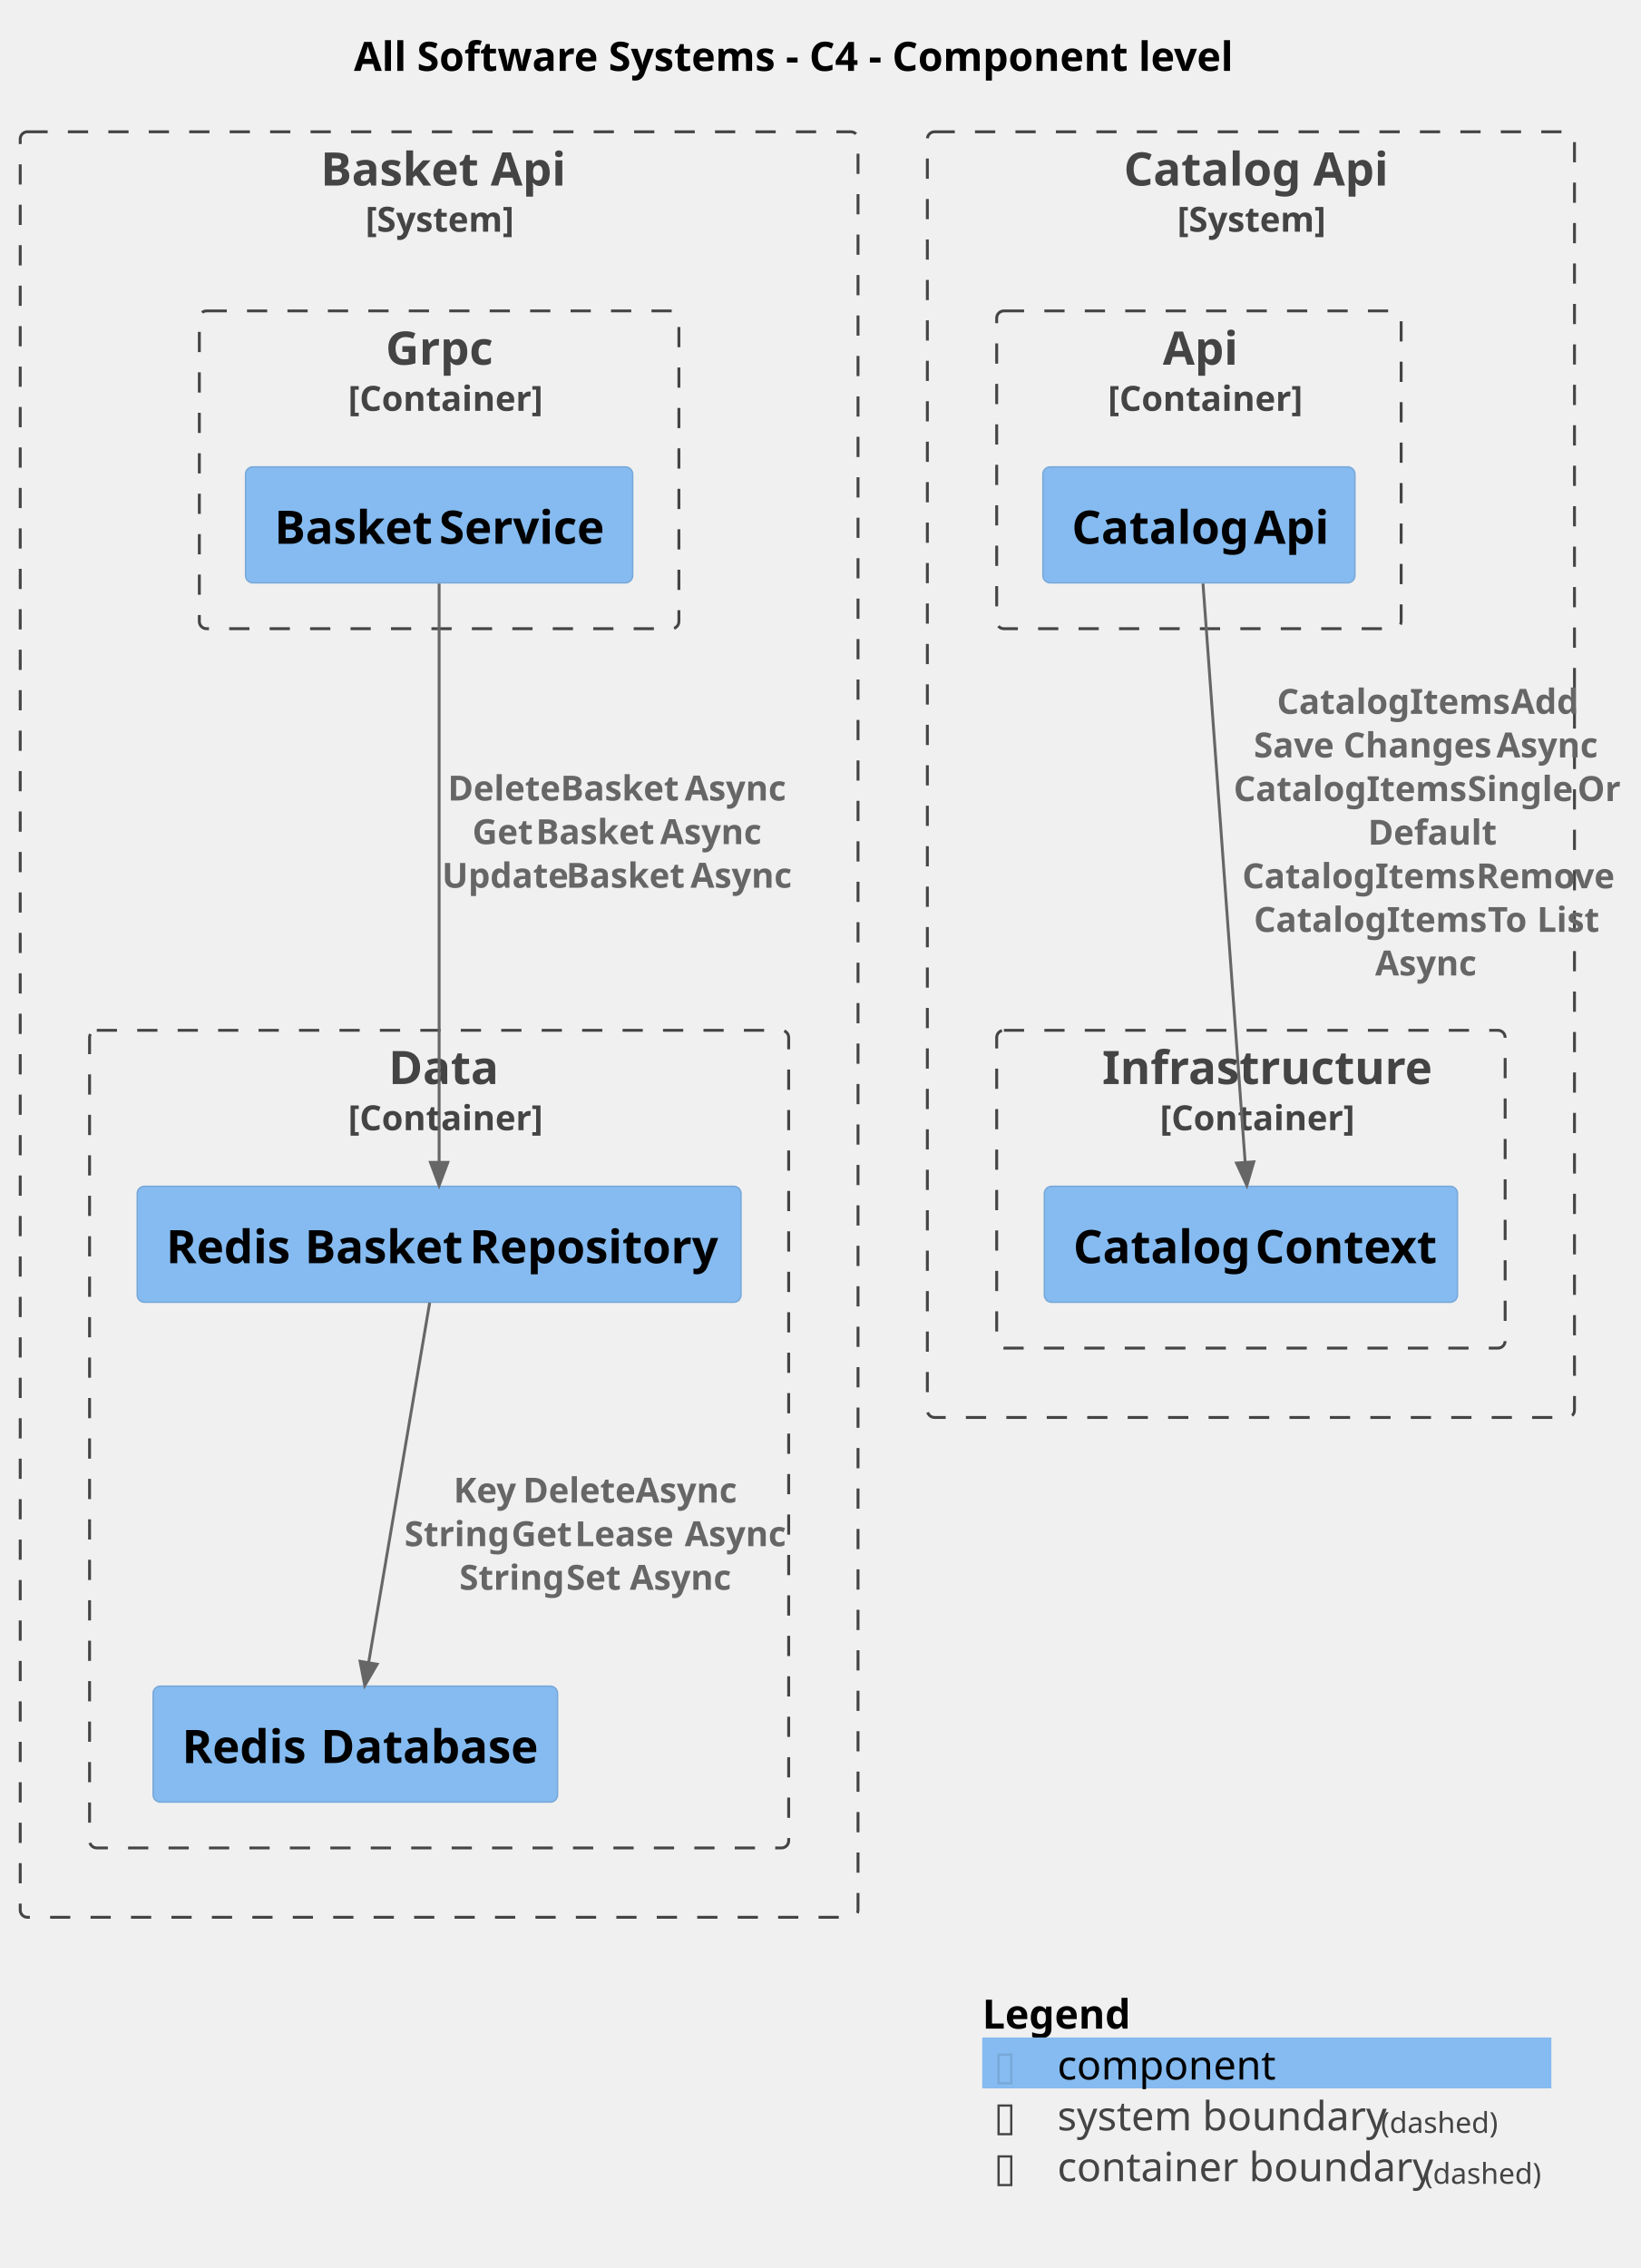
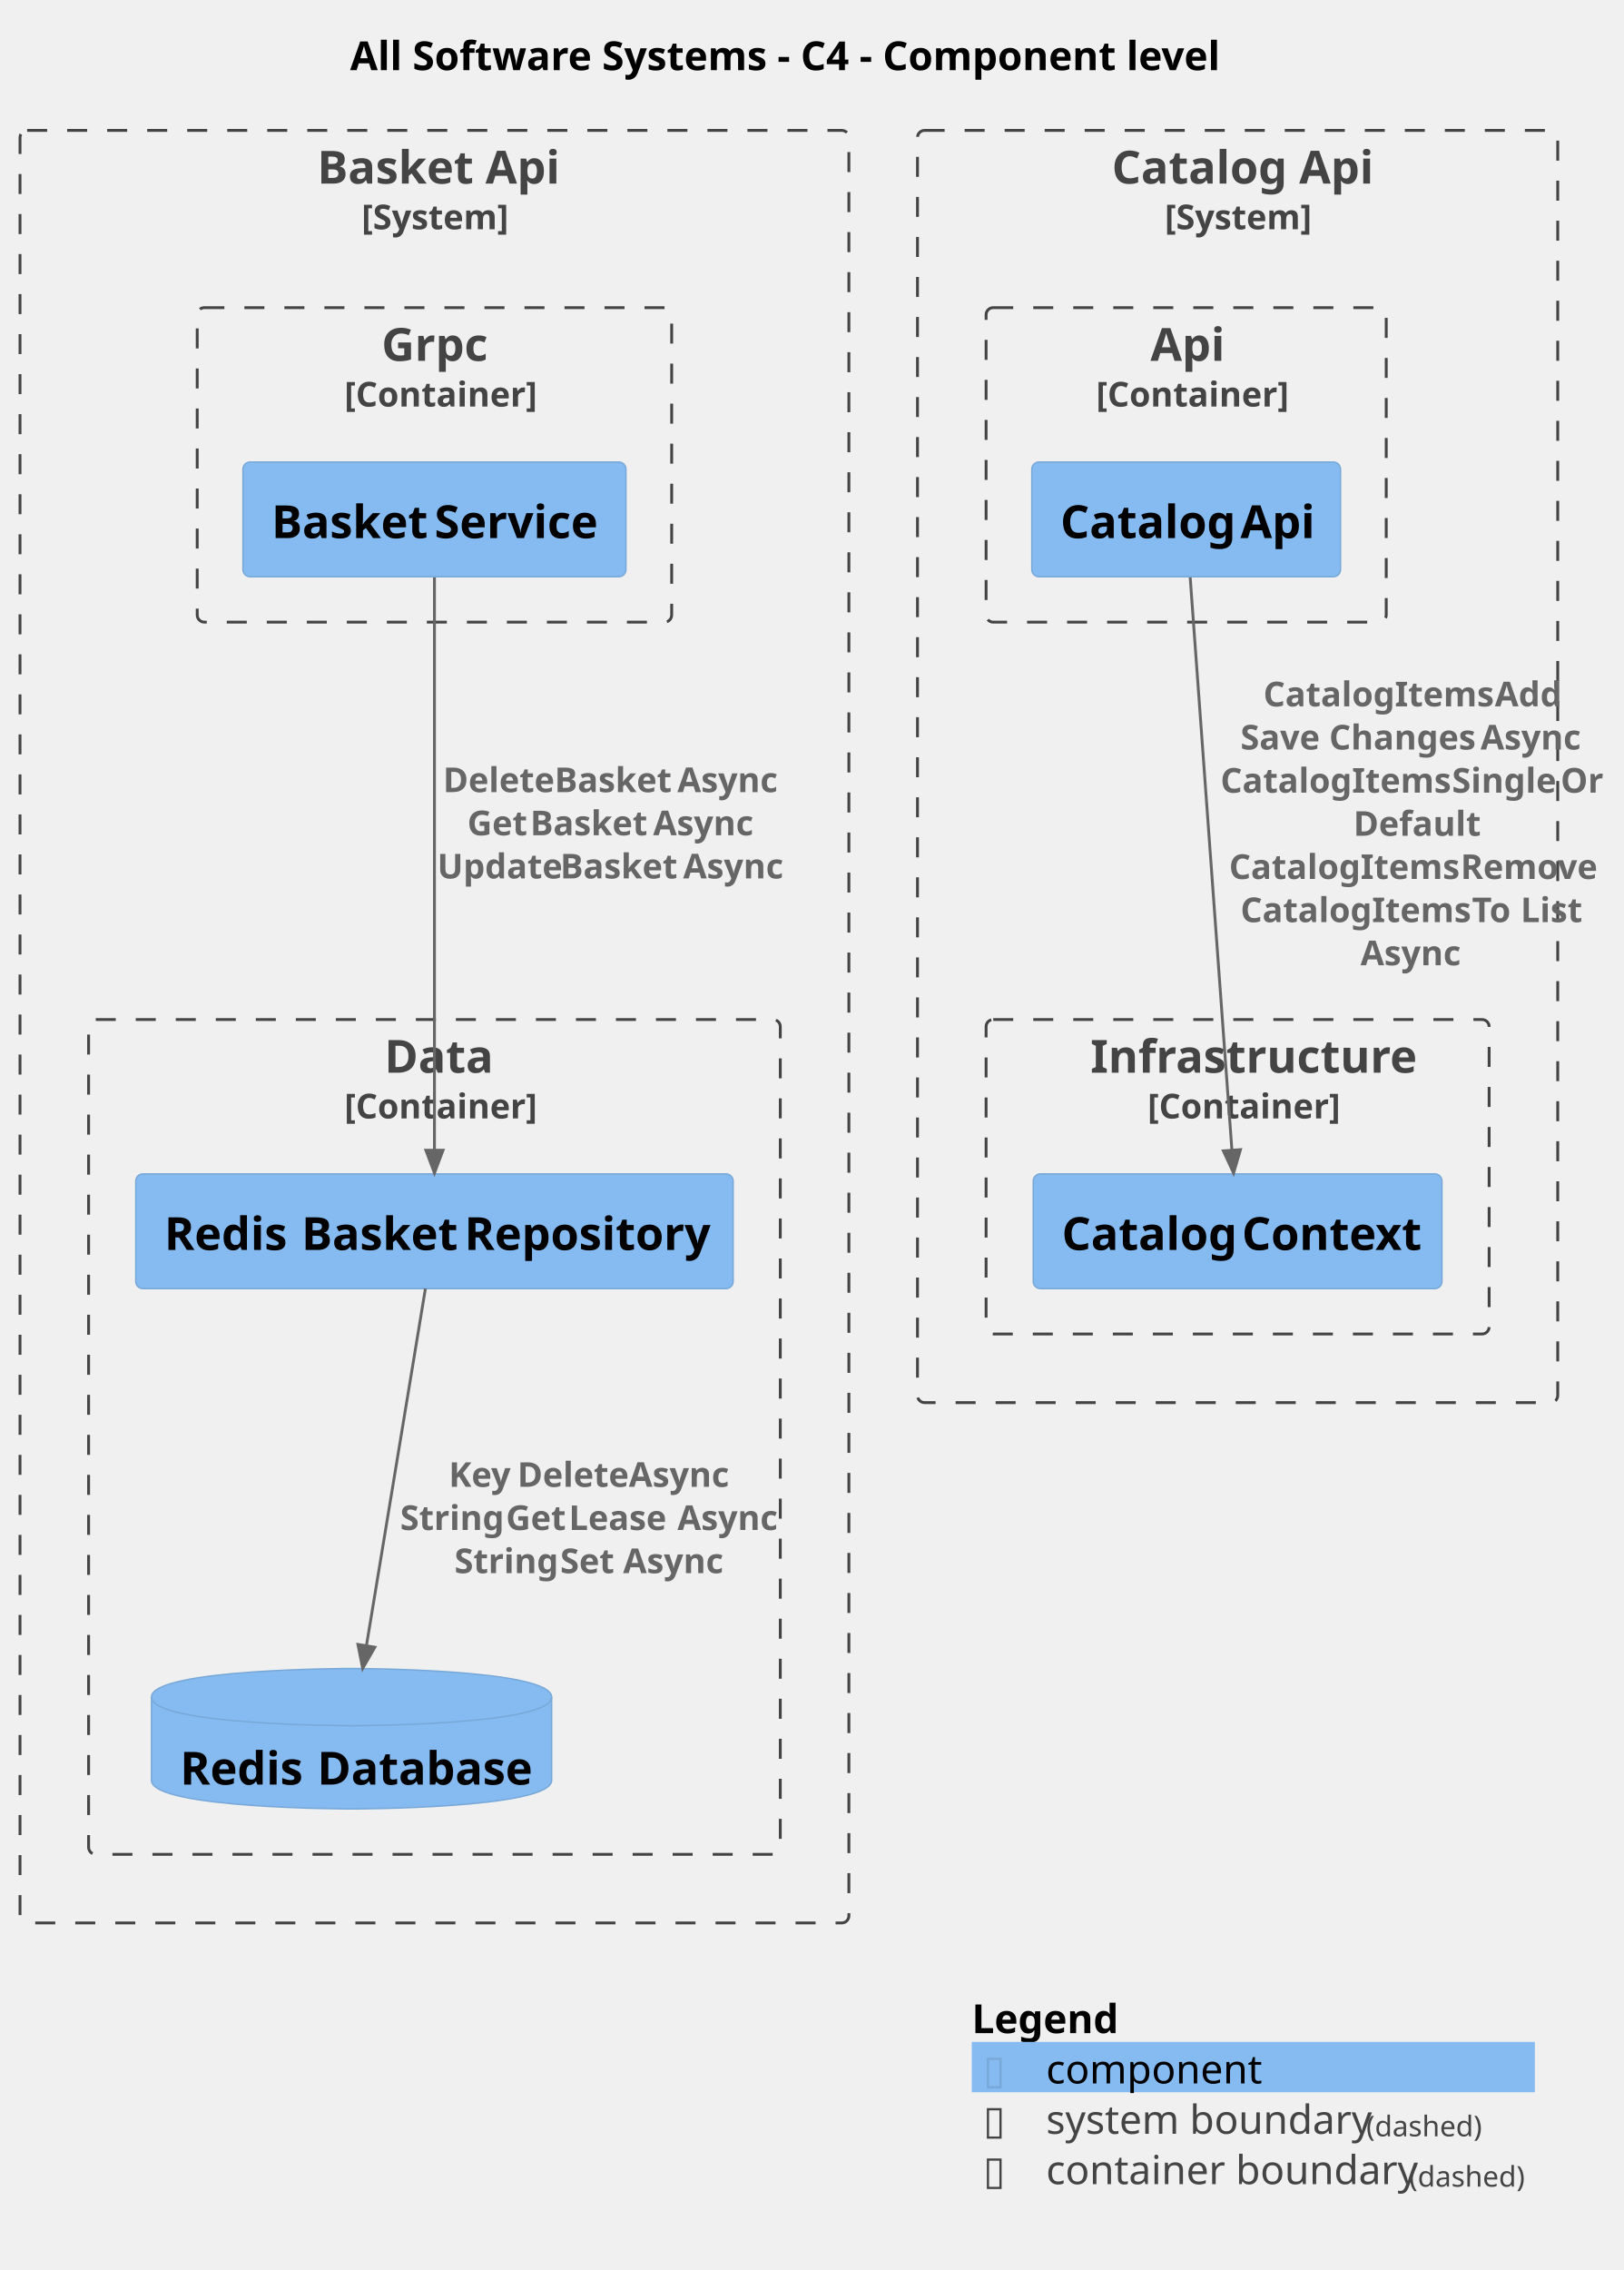
- <svg xmlns="http://www.w3.org/2000/svg" contentStyleType="text/css" height="785px" preserveAspectRatio="none" style="width:568px;height:785px;background:#FFFFFF;" version="1.1" viewBox="0 0 568 785" width="568px" zoomAndPan="magnify">
+ <svg xmlns="http://www.w3.org/2000/svg" contentStyleType="text/css" height="794px" preserveAspectRatio="none" style="width:568px;height:794px;background:#FFFFFF;" version="1.1" viewBox="0 0 568 794" width="568px" zoomAndPan="magnify">
  <defs />
  <g>
    <text fill="#000000" font-family="sans-serif" font-size="14" font-weight="bold" lengthAdjust="spacing" textLength="309" x="122.5" y="24.533">All Software Systems - C4 - Component level</text>
    <g id="cluster_DotNetEShop.SoftwareSystems.BasketApi">
-       <rect fill="none" height="618" rx="2.5" ry="2.5" style="stroke:#444444;stroke-width:1.0;stroke-dasharray:7.0,7.0;" width="290" x="7" y="45.609" />
+       <rect fill="none" height="627" rx="2.5" ry="2.5" style="stroke:#444444;stroke-width:1.0;stroke-dasharray:7.0,7.0;" width="290" x="7" y="45.609" />
      <text fill="#444444" font-family="sans-serif" font-size="16" font-weight="bold" lengthAdjust="spacing" textLength="82" x="111" y="64.219">Basket Api</text>
      <text fill="#444444" font-family="sans-serif" font-size="12" font-weight="bold" lengthAdjust="spacing" textLength="51" x="126.5" y="80.191">[System]</text>
    </g>
    <g id="cluster_DotNetEShop.SoftwareSystems.BasketApi.Containers.Data">
-       <rect fill="none" height="283" rx="2.5" ry="2.5" style="stroke:#444444;stroke-width:1.0;stroke-dasharray:7.0,7.0;" width="242" x="31" y="356.609" />
+       <rect fill="none" height="292" rx="2.5" ry="2.5" style="stroke:#444444;stroke-width:1.0;stroke-dasharray:7.0,7.0;" width="242" x="31" y="356.609" />
      <text fill="#444444" font-family="sans-serif" font-size="16" font-weight="bold" lengthAdjust="spacing" textLength="35" x="134.5" y="375.219">Data</text>
      <text fill="#444444" font-family="sans-serif" font-size="12" font-weight="bold" lengthAdjust="spacing" textLength="63" x="120.5" y="391.191">[Container]</text>
    </g>
    <g id="cluster_DotNetEShop.SoftwareSystems.BasketApi.Containers.Grpc">
      <rect fill="none" height="110" rx="2.5" ry="2.5" style="stroke:#444444;stroke-width:1.0;stroke-dasharray:7.0,7.0;" width="166" x="69" y="107.609" />
      <text fill="#444444" font-family="sans-serif" font-size="16" font-weight="bold" lengthAdjust="spacing" textLength="37" x="133.5" y="126.219">Grpc</text>
      <text fill="#444444" font-family="sans-serif" font-size="12" font-weight="bold" lengthAdjust="spacing" textLength="63" x="120.5" y="142.191">[Container]</text>
    </g>
    <g id="cluster_DotNetEShop.SoftwareSystems.CatalogApi">
      <rect fill="none" height="445" rx="2.5" ry="2.5" style="stroke:#444444;stroke-width:1.0;stroke-dasharray:7.0,7.0;" width="224" x="321" y="45.609" />
      <text fill="#444444" font-family="sans-serif" font-size="16" font-weight="bold" lengthAdjust="spacing" textLength="88" x="389" y="64.219">Catalog Api</text>
      <text fill="#444444" font-family="sans-serif" font-size="12" font-weight="bold" lengthAdjust="spacing" textLength="51" x="407.5" y="80.191">[System]</text>
    </g>
    <g id="cluster_DotNetEShop.SoftwareSystems.CatalogApi.Containers.Api">
      <rect fill="none" height="110" rx="2.5" ry="2.5" style="stroke:#444444;stroke-width:1.0;stroke-dasharray:7.0,7.0;" width="140" x="345" y="107.609" />
      <text fill="#444444" font-family="sans-serif" font-size="16" font-weight="bold" lengthAdjust="spacing" textLength="25" x="402.5" y="126.219">Api</text>
      <text fill="#444444" font-family="sans-serif" font-size="12" font-weight="bold" lengthAdjust="spacing" textLength="63" x="383.5" y="142.191">[Container]</text>
    </g>
    <g id="cluster_DotNetEShop.SoftwareSystems.CatalogApi.Containers.Infrastructure">
      <rect fill="none" height="110" rx="2.5" ry="2.5" style="stroke:#444444;stroke-width:1.0;stroke-dasharray:7.0,7.0;" width="176" x="345" y="356.609" />
      <text fill="#444444" font-family="sans-serif" font-size="16" font-weight="bold" lengthAdjust="spacing" textLength="103" x="381.5" y="375.219">Infrastructure</text>
      <text fill="#444444" font-family="sans-serif" font-size="12" font-weight="bold" lengthAdjust="spacing" textLength="63" x="401.5" y="391.191">[Container]</text>
    </g>
    <g id="elem_DotNetEShop.SoftwareSystems.BasketApi.Containers.Data.Components.RedisBasketRepository">
      <rect fill="#85BBF0" height="40.125" rx="2.5" ry="2.5" style="stroke:#78A8D8;stroke-width:0.5;" width="209" x="47.5" y="410.609" />
      <text fill="#000000" font-family="sans-serif" font-size="16" font-weight="bold" lengthAdjust="spacing" textLength="44" x="57.5" y="437.219">Redis</text>
      <text fill="#000000" font-family="sans-serif" font-size="16" font-weight="bold" lengthAdjust="spacing" textLength="4" x="101.5" y="437.219"> </text>
      <text fill="#000000" font-family="sans-serif" font-size="16" font-weight="bold" lengthAdjust="spacing" textLength="53" x="105.5" y="437.219">Basket</text>
      <text fill="#000000" font-family="sans-serif" font-size="16" font-weight="bold" lengthAdjust="spacing" textLength="4" x="158.5" y="437.219"> </text>
      <text fill="#000000" font-family="sans-serif" font-size="16" font-weight="bold" lengthAdjust="spacing" textLength="84" x="162.5" y="437.219">Repository</text>
    </g>
    <g id="elem_DotNetEShop.SoftwareSystems.BasketApi.Containers.Data.Components.RedisDatabase">
-       <rect fill="#85BBF0" height="40.125" rx="2.5" ry="2.5" style="stroke:#78A8D8;stroke-width:0.5;" width="140" x="53" y="583.609" />
-       <text fill="#000000" font-family="sans-serif" font-size="16" font-weight="bold" lengthAdjust="spacing" textLength="44" x="63" y="610.219">Redis</text>
-       <text fill="#000000" font-family="sans-serif" font-size="16" font-weight="bold" lengthAdjust="spacing" textLength="4" x="107" y="610.219"> </text>
-       <text fill="#000000" font-family="sans-serif" font-size="16" font-weight="bold" lengthAdjust="spacing" textLength="72" x="111" y="610.219">Database</text>
+       <path d="M53,593.609 C53,583.609 123,583.609 123,583.609 C123,583.609 193,583.609 193,593.609 L193,622.734 C193,632.734 123,632.734 123,632.734 C123,632.734 53,632.734 53,622.734 L53,593.609 " fill="#85BBF0" style="stroke:#78A8D8;stroke-width:0.5;" />
+       <path d="M53,593.609 C53,603.609 123,603.609 123,603.609 C123,603.609 193,603.609 193,593.609 " fill="none" style="stroke:#78A8D8;stroke-width:0.5;" />
+       <text fill="#000000" font-family="sans-serif" font-size="16" font-weight="bold" lengthAdjust="spacing" textLength="44" x="63" y="624.219">Redis</text>
+       <text fill="#000000" font-family="sans-serif" font-size="16" font-weight="bold" lengthAdjust="spacing" textLength="4" x="107" y="624.219"> </text>
+       <text fill="#000000" font-family="sans-serif" font-size="16" font-weight="bold" lengthAdjust="spacing" textLength="72" x="111" y="624.219">Database</text>
    </g>
    <g id="elem_DotNetEShop.SoftwareSystems.BasketApi.Containers.Grpc.Components.BasketService">
      <rect fill="#85BBF0" height="40.125" rx="2.5" ry="2.5" style="stroke:#78A8D8;stroke-width:0.5;" width="134" x="85" y="161.609" />
      <text fill="#000000" font-family="sans-serif" font-size="16" font-weight="bold" lengthAdjust="spacing" textLength="53" x="95" y="188.219">Basket</text>
      <text fill="#000000" font-family="sans-serif" font-size="16" font-weight="bold" lengthAdjust="spacing" textLength="4" x="148" y="188.219"> </text>
      <text fill="#000000" font-family="sans-serif" font-size="16" font-weight="bold" lengthAdjust="spacing" textLength="57" x="152" y="188.219">Service</text>
    </g>
    <g id="elem_DotNetEShop.SoftwareSystems.CatalogApi.Containers.Api.Components.CatalogApi">
      <rect fill="#85BBF0" height="40.125" rx="2.5" ry="2.5" style="stroke:#78A8D8;stroke-width:0.5;" width="108" x="361" y="161.609" />
      <text fill="#000000" font-family="sans-serif" font-size="16" font-weight="bold" lengthAdjust="spacing" textLength="59" x="371" y="188.219">Catalog</text>
      <text fill="#000000" font-family="sans-serif" font-size="16" font-weight="bold" lengthAdjust="spacing" textLength="4" x="430" y="188.219"> </text>
      <text fill="#000000" font-family="sans-serif" font-size="16" font-weight="bold" lengthAdjust="spacing" textLength="25" x="434" y="188.219">Api</text>
    </g>
    <g id="elem_DotNetEShop.SoftwareSystems.CatalogApi.Containers.Infrastructure.Components.CatalogContext">
      <rect fill="#85BBF0" height="40.125" rx="2.5" ry="2.5" style="stroke:#78A8D8;stroke-width:0.5;" width="143" x="361.5" y="410.609" />
      <text fill="#000000" font-family="sans-serif" font-size="16" font-weight="bold" lengthAdjust="spacing" textLength="59" x="371.5" y="437.219">Catalog</text>
      <text fill="#000000" font-family="sans-serif" font-size="16" font-weight="bold" lengthAdjust="spacing" textLength="4" x="430.5" y="437.219"> </text>
      <text fill="#000000" font-family="sans-serif" font-size="16" font-weight="bold" lengthAdjust="spacing" textLength="60" x="434.5" y="437.219">Context</text>
    </g>
    <g id="link_DotNetEShop.SoftwareSystems.BasketApi.Containers.Data.Components.RedisBasketRepository_DotNetEShop.SoftwareSystems.BasketApi.Containers.Data.Components.RedisDatabase">
-       <path d="M148.73,450.889 C143.15,483.819 133.166,542.632 127.596,575.512 " fill="none" id="DotNetEShop.SoftwareSystems.BasketApi.Containers.Data.Components.RedisBasketRepository-to-DotNetEShop.SoftwareSystems.BasketApi.Containers.Data.Components.RedisDatabase" style="stroke:#666666;stroke-width:1.0;" />
-       <polygon fill="#666666" points="126.26,583.399,130.554,576.013,124.638,575.011,126.26,583.399" style="stroke:#666666;stroke-width:1.0;" />
+       <path d="M148.84,450.729 C143.5,483.059 133.994,540.566 128.194,575.676 " fill="none" id="DotNetEShop.SoftwareSystems.BasketApi.Containers.Data.Components.RedisBasketRepository-to-DotNetEShop.SoftwareSystems.BasketApi.Containers.Data.Components.RedisDatabase" style="stroke:#666666;stroke-width:1.0;" />
+       <polygon fill="#666666" points="126.89,583.569,131.154,576.165,125.234,575.187,126.89,583.569" style="stroke:#666666;stroke-width:1.0;" />
      <text fill="#666666" font-family="sans-serif" font-size="12" font-weight="bold" lengthAdjust="spacing" textLength="21" x="157" y="520.066">Key</text>
      <text fill="#666666" font-family="sans-serif" font-size="12" font-weight="bold" lengthAdjust="spacing" textLength="3" x="178" y="520.066"> </text>
      <text fill="#666666" font-family="sans-serif" font-size="12" font-weight="bold" lengthAdjust="spacing" textLength="36" x="181" y="520.066">Delete</text>
      <text fill="#666666" font-family="sans-serif" font-size="12" font-weight="bold" lengthAdjust="spacing" textLength="3" x="217" y="520.066"> </text>
      <text fill="#666666" font-family="sans-serif" font-size="12" font-weight="bold" lengthAdjust="spacing" textLength="35" x="220" y="520.066">Async</text>
      <text fill="#666666" font-family="sans-serif" font-size="12" font-weight="bold" lengthAdjust="spacing" textLength="34" x="140" y="535.16">String</text>
      <text fill="#666666" font-family="sans-serif" font-size="12" font-weight="bold" lengthAdjust="spacing" textLength="3" x="174" y="535.16"> </text>
      <text fill="#666666" font-family="sans-serif" font-size="12" font-weight="bold" lengthAdjust="spacing" textLength="19" x="177" y="535.16">Get</text>
      <text fill="#666666" font-family="sans-serif" font-size="12" font-weight="bold" lengthAdjust="spacing" textLength="3" x="196" y="535.16"> </text>
      <text fill="#666666" font-family="sans-serif" font-size="12" font-weight="bold" lengthAdjust="spacing" textLength="35" x="199" y="535.16">Lease</text>
      <text fill="#666666" font-family="sans-serif" font-size="12" font-weight="bold" lengthAdjust="spacing" textLength="3" x="234" y="535.16"> </text>
      <text fill="#666666" font-family="sans-serif" font-size="12" font-weight="bold" lengthAdjust="spacing" textLength="35" x="237" y="535.16">Async</text>
      <text fill="#666666" font-family="sans-serif" font-size="12" font-weight="bold" lengthAdjust="spacing" textLength="34" x="159" y="550.254">String</text>
      <text fill="#666666" font-family="sans-serif" font-size="12" font-weight="bold" lengthAdjust="spacing" textLength="3" x="193" y="550.254"> </text>
      <text fill="#666666" font-family="sans-serif" font-size="12" font-weight="bold" lengthAdjust="spacing" textLength="19" x="196" y="550.254">Set</text>
      <text fill="#666666" font-family="sans-serif" font-size="12" font-weight="bold" lengthAdjust="spacing" textLength="3" x="215" y="550.254"> </text>
      <text fill="#666666" font-family="sans-serif" font-size="12" font-weight="bold" lengthAdjust="spacing" textLength="35" x="218" y="550.254">Async</text>
    </g>
    <g id="link_DotNetEShop.SoftwareSystems.BasketApi.Containers.Grpc.Components.BasketService_DotNetEShop.SoftwareSystems.BasketApi.Containers.Data.Components.RedisBasketRepository">
      <path d="M152,201.989 C152,248.159 152,356.239 152,402.319 " fill="none" id="DotNetEShop.SoftwareSystems.BasketApi.Containers.Grpc.Components.BasketService-to-DotNetEShop.SoftwareSystems.BasketApi.Containers.Data.Components.RedisBasketRepository" style="stroke:#666666;stroke-width:1.0;" />
      <polygon fill="#666666" points="152,410.319,155,402.319,149,402.319,152,410.319" style="stroke:#666666;stroke-width:1.0;" />
      <text fill="#666666" font-family="sans-serif" font-size="12" font-weight="bold" lengthAdjust="spacing" textLength="36" x="155" y="277.066">Delete</text>
      <text fill="#666666" font-family="sans-serif" font-size="12" font-weight="bold" lengthAdjust="spacing" textLength="3" x="191" y="277.066"> </text>
      <text fill="#666666" font-family="sans-serif" font-size="12" font-weight="bold" lengthAdjust="spacing" textLength="40" x="194" y="277.066">Basket</text>
      <text fill="#666666" font-family="sans-serif" font-size="12" font-weight="bold" lengthAdjust="spacing" textLength="3" x="234" y="277.066"> </text>
      <text fill="#666666" font-family="sans-serif" font-size="12" font-weight="bold" lengthAdjust="spacing" textLength="35" x="237" y="277.066">Async</text>
      <text fill="#666666" font-family="sans-serif" font-size="12" font-weight="bold" lengthAdjust="spacing" textLength="19" x="163.5" y="292.16">Get</text>
      <text fill="#666666" font-family="sans-serif" font-size="12" font-weight="bold" lengthAdjust="spacing" textLength="3" x="182.5" y="292.16"> </text>
      <text fill="#666666" font-family="sans-serif" font-size="12" font-weight="bold" lengthAdjust="spacing" textLength="40" x="185.5" y="292.16">Basket</text>
      <text fill="#666666" font-family="sans-serif" font-size="12" font-weight="bold" lengthAdjust="spacing" textLength="3" x="225.5" y="292.16"> </text>
      <text fill="#666666" font-family="sans-serif" font-size="12" font-weight="bold" lengthAdjust="spacing" textLength="35" x="228.5" y="292.16">Async</text>
      <text fill="#666666" font-family="sans-serif" font-size="12" font-weight="bold" lengthAdjust="spacing" textLength="40" x="153" y="307.254">Update</text>
      <text fill="#666666" font-family="sans-serif" font-size="12" font-weight="bold" lengthAdjust="spacing" textLength="3" x="193" y="307.254"> </text>
      <text fill="#666666" font-family="sans-serif" font-size="12" font-weight="bold" lengthAdjust="spacing" textLength="40" x="196" y="307.254">Basket</text>
      <text fill="#666666" font-family="sans-serif" font-size="12" font-weight="bold" lengthAdjust="spacing" textLength="3" x="236" y="307.254"> </text>
      <text fill="#666666" font-family="sans-serif" font-size="12" font-weight="bold" lengthAdjust="spacing" textLength="35" x="239" y="307.254">Async</text>
    </g>
    <g id="link_DotNetEShop.SoftwareSystems.CatalogApi.Containers.Api.Components.CatalogApi_DotNetEShop.SoftwareSystems.CatalogApi.Containers.Infrastructure.Components.CatalogContext">
      <path d="M416.41,201.989 C419.78,248.159 427.66,356.26 431.01,402.34 " fill="none" id="DotNetEShop.SoftwareSystems.CatalogApi.Containers.Api.Components.CatalogApi-to-DotNetEShop.SoftwareSystems.CatalogApi.Containers.Infrastructure.Components.CatalogContext" style="stroke:#666666;stroke-width:1.0;" />
      <polygon fill="#666666" points="431.59,410.319,434.002,402.123,428.018,402.558,431.59,410.319" style="stroke:#666666;stroke-width:1.0;" />
      <text fill="#666666" font-family="sans-serif" font-size="12" font-weight="bold" lengthAdjust="spacing" textLength="43" x="442" y="247.066">Catalog</text>
      <text fill="#666666" font-family="sans-serif" font-size="12" font-weight="bold" lengthAdjust="spacing" textLength="3" x="485" y="247.066"> </text>
      <text fill="#666666" font-family="sans-serif" font-size="12" font-weight="bold" lengthAdjust="spacing" textLength="32" x="488" y="247.066">Items</text>
      <text fill="#666666" font-family="sans-serif" font-size="12" font-weight="bold" lengthAdjust="spacing" textLength="3" x="520" y="247.066"> </text>
      <text fill="#666666" font-family="sans-serif" font-size="12" font-weight="bold" lengthAdjust="spacing" textLength="22" x="523" y="247.066">Add</text>
      <text fill="#666666" font-family="sans-serif" font-size="12" font-weight="bold" lengthAdjust="spacing" textLength="28" x="434" y="262.16">Save</text>
      <text fill="#666666" font-family="sans-serif" font-size="12" font-weight="bold" lengthAdjust="spacing" textLength="3" x="462" y="262.16"> </text>
      <text fill="#666666" font-family="sans-serif" font-size="12" font-weight="bold" lengthAdjust="spacing" textLength="50" x="465" y="262.16">Changes</text>
      <text fill="#666666" font-family="sans-serif" font-size="12" font-weight="bold" lengthAdjust="spacing" textLength="3" x="515" y="262.16"> </text>
      <text fill="#666666" font-family="sans-serif" font-size="12" font-weight="bold" lengthAdjust="spacing" textLength="35" x="518" y="262.16">Async</text>
      <text fill="#666666" font-family="sans-serif" font-size="12" font-weight="bold" lengthAdjust="spacing" textLength="43" x="427" y="277.254">Catalog</text>
      <text fill="#666666" font-family="sans-serif" font-size="12" font-weight="bold" lengthAdjust="spacing" textLength="3" x="470" y="277.254"> </text>
      <text fill="#666666" font-family="sans-serif" font-size="12" font-weight="bold" lengthAdjust="spacing" textLength="32" x="473" y="277.254">Items</text>
      <text fill="#666666" font-family="sans-serif" font-size="12" font-weight="bold" lengthAdjust="spacing" textLength="3" x="505" y="277.254"> </text>
      <text fill="#666666" font-family="sans-serif" font-size="12" font-weight="bold" lengthAdjust="spacing" textLength="35" x="508" y="277.254">Single</text>
      <text fill="#666666" font-family="sans-serif" font-size="12" font-weight="bold" lengthAdjust="spacing" textLength="3" x="543" y="277.254"> </text>
      <text fill="#666666" font-family="sans-serif" font-size="12" font-weight="bold" lengthAdjust="spacing" textLength="14" x="546" y="277.254">Or</text>
      <text fill="#666666" font-family="sans-serif" font-size="12" font-weight="bold" lengthAdjust="spacing" textLength="40" x="473.5" y="292.348">Default</text>
      <text fill="#666666" font-family="sans-serif" font-size="12" font-weight="bold" lengthAdjust="spacing" textLength="43" x="430" y="307.441">Catalog</text>
      <text fill="#666666" font-family="sans-serif" font-size="12" font-weight="bold" lengthAdjust="spacing" textLength="3" x="473" y="307.441"> </text>
      <text fill="#666666" font-family="sans-serif" font-size="12" font-weight="bold" lengthAdjust="spacing" textLength="32" x="476" y="307.441">Items</text>
      <text fill="#666666" font-family="sans-serif" font-size="12" font-weight="bold" lengthAdjust="spacing" textLength="3" x="508" y="307.441"> </text>
      <text fill="#666666" font-family="sans-serif" font-size="12" font-weight="bold" lengthAdjust="spacing" textLength="46" x="511" y="307.441">Remove</text>
      <text fill="#666666" font-family="sans-serif" font-size="12" font-weight="bold" lengthAdjust="spacing" textLength="43" x="434" y="322.535">Catalog</text>
      <text fill="#666666" font-family="sans-serif" font-size="12" font-weight="bold" lengthAdjust="spacing" textLength="3" x="477" y="322.535"> </text>
      <text fill="#666666" font-family="sans-serif" font-size="12" font-weight="bold" lengthAdjust="spacing" textLength="32" x="480" y="322.535">Items</text>
      <text fill="#666666" font-family="sans-serif" font-size="12" font-weight="bold" lengthAdjust="spacing" textLength="3" x="512" y="322.535"> </text>
      <text fill="#666666" font-family="sans-serif" font-size="12" font-weight="bold" lengthAdjust="spacing" textLength="14" x="515" y="322.535">To</text>
      <text fill="#666666" font-family="sans-serif" font-size="12" font-weight="bold" lengthAdjust="spacing" textLength="3" x="529" y="322.535"> </text>
      <text fill="#666666" font-family="sans-serif" font-size="12" font-weight="bold" lengthAdjust="spacing" textLength="21" x="532" y="322.535">List</text>
      <text fill="#666666" font-family="sans-serif" font-size="12" font-weight="bold" lengthAdjust="spacing" textLength="35" x="476" y="337.629">Async</text>
    </g>
-     <rect fill="none" height="17.609" style="stroke:none;stroke-width:1.0;" width="197" x="340" y="687.609" />
-     <text fill="#000000" font-family="sans-serif" font-size="14" font-weight="bold" lengthAdjust="spacing" textLength="53" x="340" y="702.143">Legend</text>
-     <text fill="#FFFFFF" font-family="sans-serif" font-size="14" lengthAdjust="spacing" textLength="4" x="393" y="702.143"> </text>
-     <rect fill="#85BBF0" height="17.609" style="stroke:none;stroke-width:1.0;" width="197" x="340" y="705.219" />
-     <text fill="#78A8D8" font-family="sans-serif" font-size="14" lengthAdjust="spacing" textLength="14" x="344" y="719.752">▯</text>
-     <text fill="#FFFFFF" font-family="sans-serif" font-size="14" lengthAdjust="spacing" textLength="4" x="358" y="719.752"> </text>
-     <text fill="#000000" font-family="sans-serif" font-size="14" lengthAdjust="spacing" textLength="70" x="366" y="719.752">component</text>
-     <text fill="#FFFFFF" font-family="sans-serif" font-size="14" lengthAdjust="spacing" textLength="4" x="440" y="719.752"> </text>
-     <rect fill="none" height="17.609" style="stroke:none;stroke-width:1.0;" width="197" x="340" y="722.828" />
-     <text fill="#444444" font-family="sans-serif" font-size="14" lengthAdjust="spacing" textLength="14" x="344" y="737.361">▯</text>
-     <text fill="#FFFFFF" font-family="sans-serif" font-size="14" lengthAdjust="spacing" textLength="4" x="358" y="737.361"> </text>
-     <text fill="#444444" font-family="sans-serif" font-size="14" lengthAdjust="spacing" textLength="108" x="366" y="737.361">system boundary</text>
-     <text fill="#444444" font-family="sans-serif" font-size="10" lengthAdjust="spacing" textLength="40" x="478" y="738.24">(dashed)</text>
-     <text fill="#FFFFFF" font-family="sans-serif" font-size="14" lengthAdjust="spacing" textLength="4" x="518" y="737.361"> </text>
-     <rect fill="none" height="17.609" style="stroke:none;stroke-width:1.0;" width="197" x="340" y="740.438" />
-     <text fill="#444444" font-family="sans-serif" font-size="14" lengthAdjust="spacing" textLength="14" x="344" y="754.971">▯</text>
-     <text fill="#FFFFFF" font-family="sans-serif" font-size="14" lengthAdjust="spacing" textLength="4" x="358" y="754.971"> </text>
-     <text fill="#444444" font-family="sans-serif" font-size="14" lengthAdjust="spacing" textLength="123" x="366" y="754.971">container boundary</text>
-     <text fill="#444444" font-family="sans-serif" font-size="10" lengthAdjust="spacing" textLength="40" x="493" y="755.85">(dashed)</text>
-     <text fill="#FFFFFF" font-family="sans-serif" font-size="14" lengthAdjust="spacing" textLength="4" x="533" y="754.971"> </text>
-     <line style="stroke:none;stroke-width:1.0;" x1="340" x2="537" y1="687.609" y2="687.609" />
-     <line style="stroke:none;stroke-width:1.0;" x1="340" x2="537" y1="705.219" y2="705.219" />
-     <line style="stroke:none;stroke-width:1.0;" x1="340" x2="537" y1="722.828" y2="722.828" />
-     <line style="stroke:none;stroke-width:1.0;" x1="340" x2="537" y1="740.438" y2="740.438" />
-     <line style="stroke:none;stroke-width:1.0;" x1="340" x2="537" y1="758.047" y2="758.047" />
-     <line style="stroke:none;stroke-width:1.0;" x1="340" x2="340" y1="687.609" y2="758.047" />
-     <line style="stroke:none;stroke-width:1.0;" x1="537" x2="537" y1="687.609" y2="758.047" />
+     <rect fill="none" height="17.609" style="stroke:none;stroke-width:1.0;" width="197" x="340" y="696.609" />
+     <text fill="#000000" font-family="sans-serif" font-size="14" font-weight="bold" lengthAdjust="spacing" textLength="53" x="340" y="711.143">Legend</text>
+     <text fill="#FFFFFF" font-family="sans-serif" font-size="14" lengthAdjust="spacing" textLength="4" x="393" y="711.143"> </text>
+     <rect fill="#85BBF0" height="17.609" style="stroke:none;stroke-width:1.0;" width="197" x="340" y="714.219" />
+     <text fill="#78A8D8" font-family="sans-serif" font-size="14" lengthAdjust="spacing" textLength="14" x="344" y="728.752">▯</text>
+     <text fill="#FFFFFF" font-family="sans-serif" font-size="14" lengthAdjust="spacing" textLength="4" x="358" y="728.752"> </text>
+     <text fill="#000000" font-family="sans-serif" font-size="14" lengthAdjust="spacing" textLength="70" x="366" y="728.752">component</text>
+     <text fill="#FFFFFF" font-family="sans-serif" font-size="14" lengthAdjust="spacing" textLength="4" x="440" y="728.752"> </text>
+     <rect fill="none" height="17.609" style="stroke:none;stroke-width:1.0;" width="197" x="340" y="731.828" />
+     <text fill="#444444" font-family="sans-serif" font-size="14" lengthAdjust="spacing" textLength="14" x="344" y="746.361">▯</text>
+     <text fill="#FFFFFF" font-family="sans-serif" font-size="14" lengthAdjust="spacing" textLength="4" x="358" y="746.361"> </text>
+     <text fill="#444444" font-family="sans-serif" font-size="14" lengthAdjust="spacing" textLength="108" x="366" y="746.361">system boundary</text>
+     <text fill="#444444" font-family="sans-serif" font-size="10" lengthAdjust="spacing" textLength="40" x="478" y="747.24">(dashed)</text>
+     <text fill="#FFFFFF" font-family="sans-serif" font-size="14" lengthAdjust="spacing" textLength="4" x="518" y="746.361"> </text>
+     <rect fill="none" height="17.609" style="stroke:none;stroke-width:1.0;" width="197" x="340" y="749.438" />
+     <text fill="#444444" font-family="sans-serif" font-size="14" lengthAdjust="spacing" textLength="14" x="344" y="763.971">▯</text>
+     <text fill="#FFFFFF" font-family="sans-serif" font-size="14" lengthAdjust="spacing" textLength="4" x="358" y="763.971"> </text>
+     <text fill="#444444" font-family="sans-serif" font-size="14" lengthAdjust="spacing" textLength="123" x="366" y="763.971">container boundary</text>
+     <text fill="#444444" font-family="sans-serif" font-size="10" lengthAdjust="spacing" textLength="40" x="493" y="764.85">(dashed)</text>
+     <text fill="#FFFFFF" font-family="sans-serif" font-size="14" lengthAdjust="spacing" textLength="4" x="533" y="763.971"> </text>
+     <line style="stroke:none;stroke-width:1.0;" x1="340" x2="537" y1="696.609" y2="696.609" />
+     <line style="stroke:none;stroke-width:1.0;" x1="340" x2="537" y1="714.219" y2="714.219" />
+     <line style="stroke:none;stroke-width:1.0;" x1="340" x2="537" y1="731.828" y2="731.828" />
+     <line style="stroke:none;stroke-width:1.0;" x1="340" x2="537" y1="749.438" y2="749.438" />
+     <line style="stroke:none;stroke-width:1.0;" x1="340" x2="537" y1="767.047" y2="767.047" />
+     <line style="stroke:none;stroke-width:1.0;" x1="340" x2="340" y1="696.609" y2="767.047" />
+     <line style="stroke:none;stroke-width:1.0;" x1="537" x2="537" y1="696.609" y2="767.047" />
  </g>
</svg>
